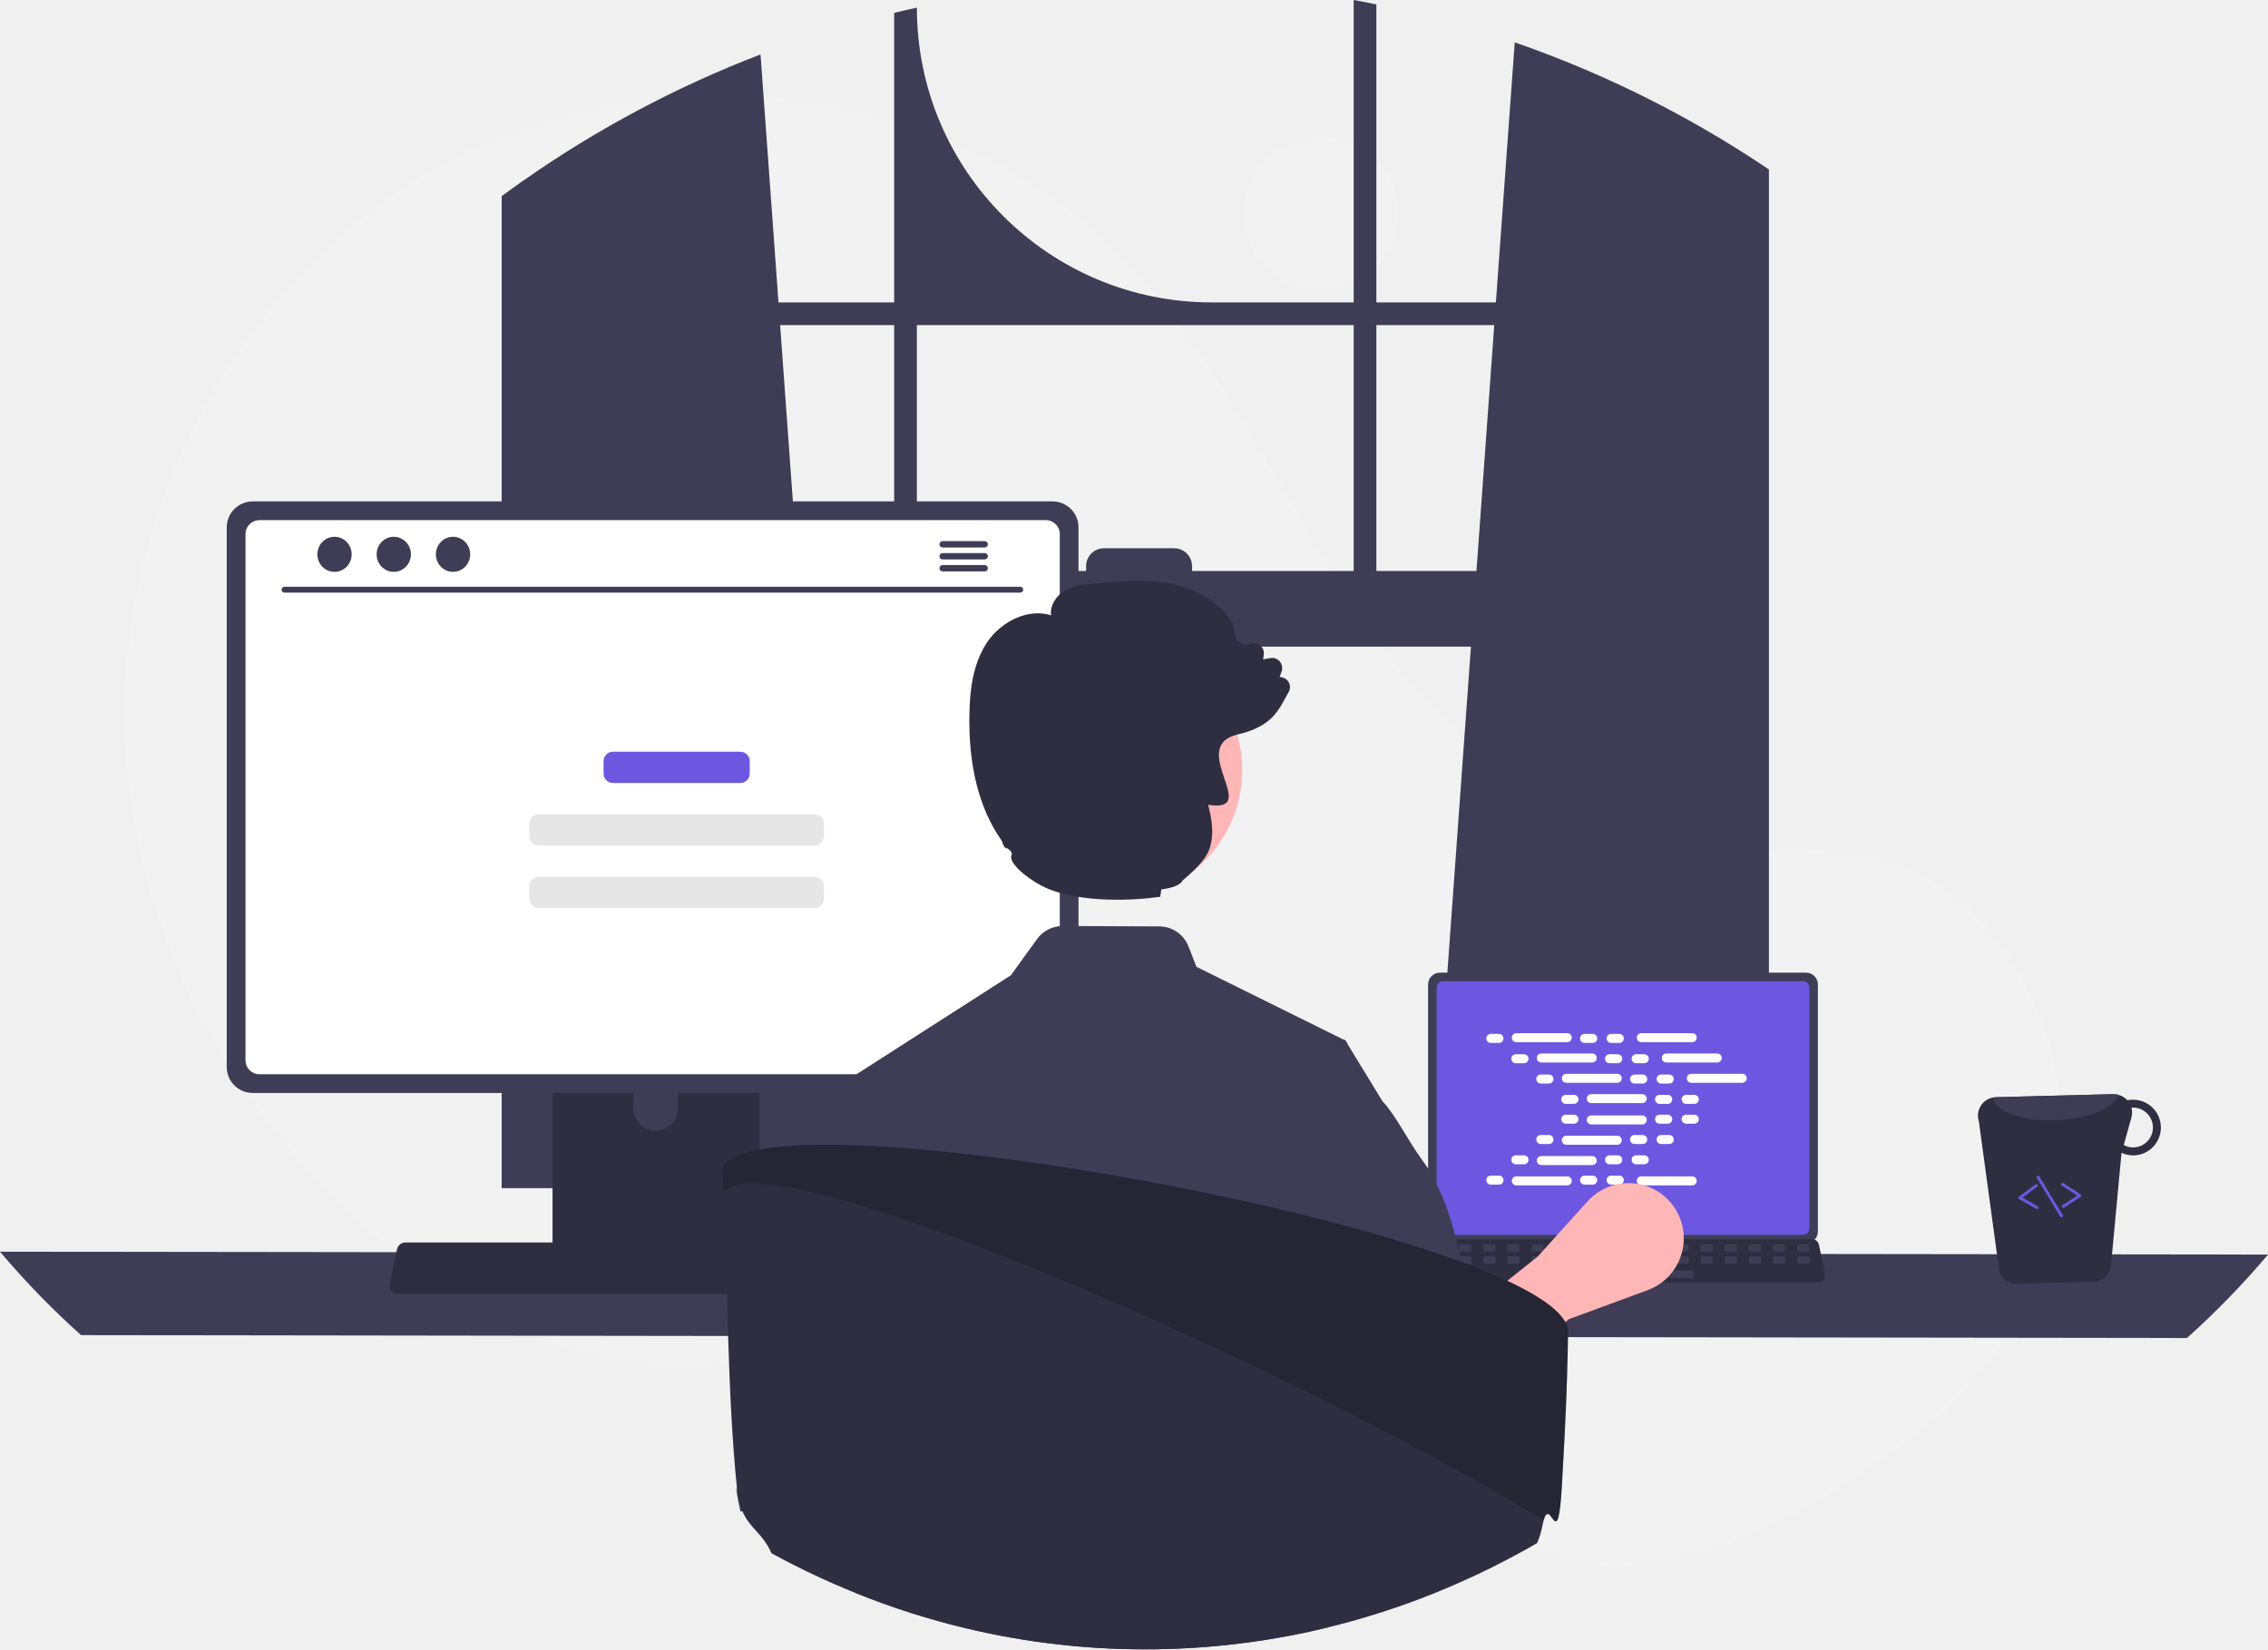
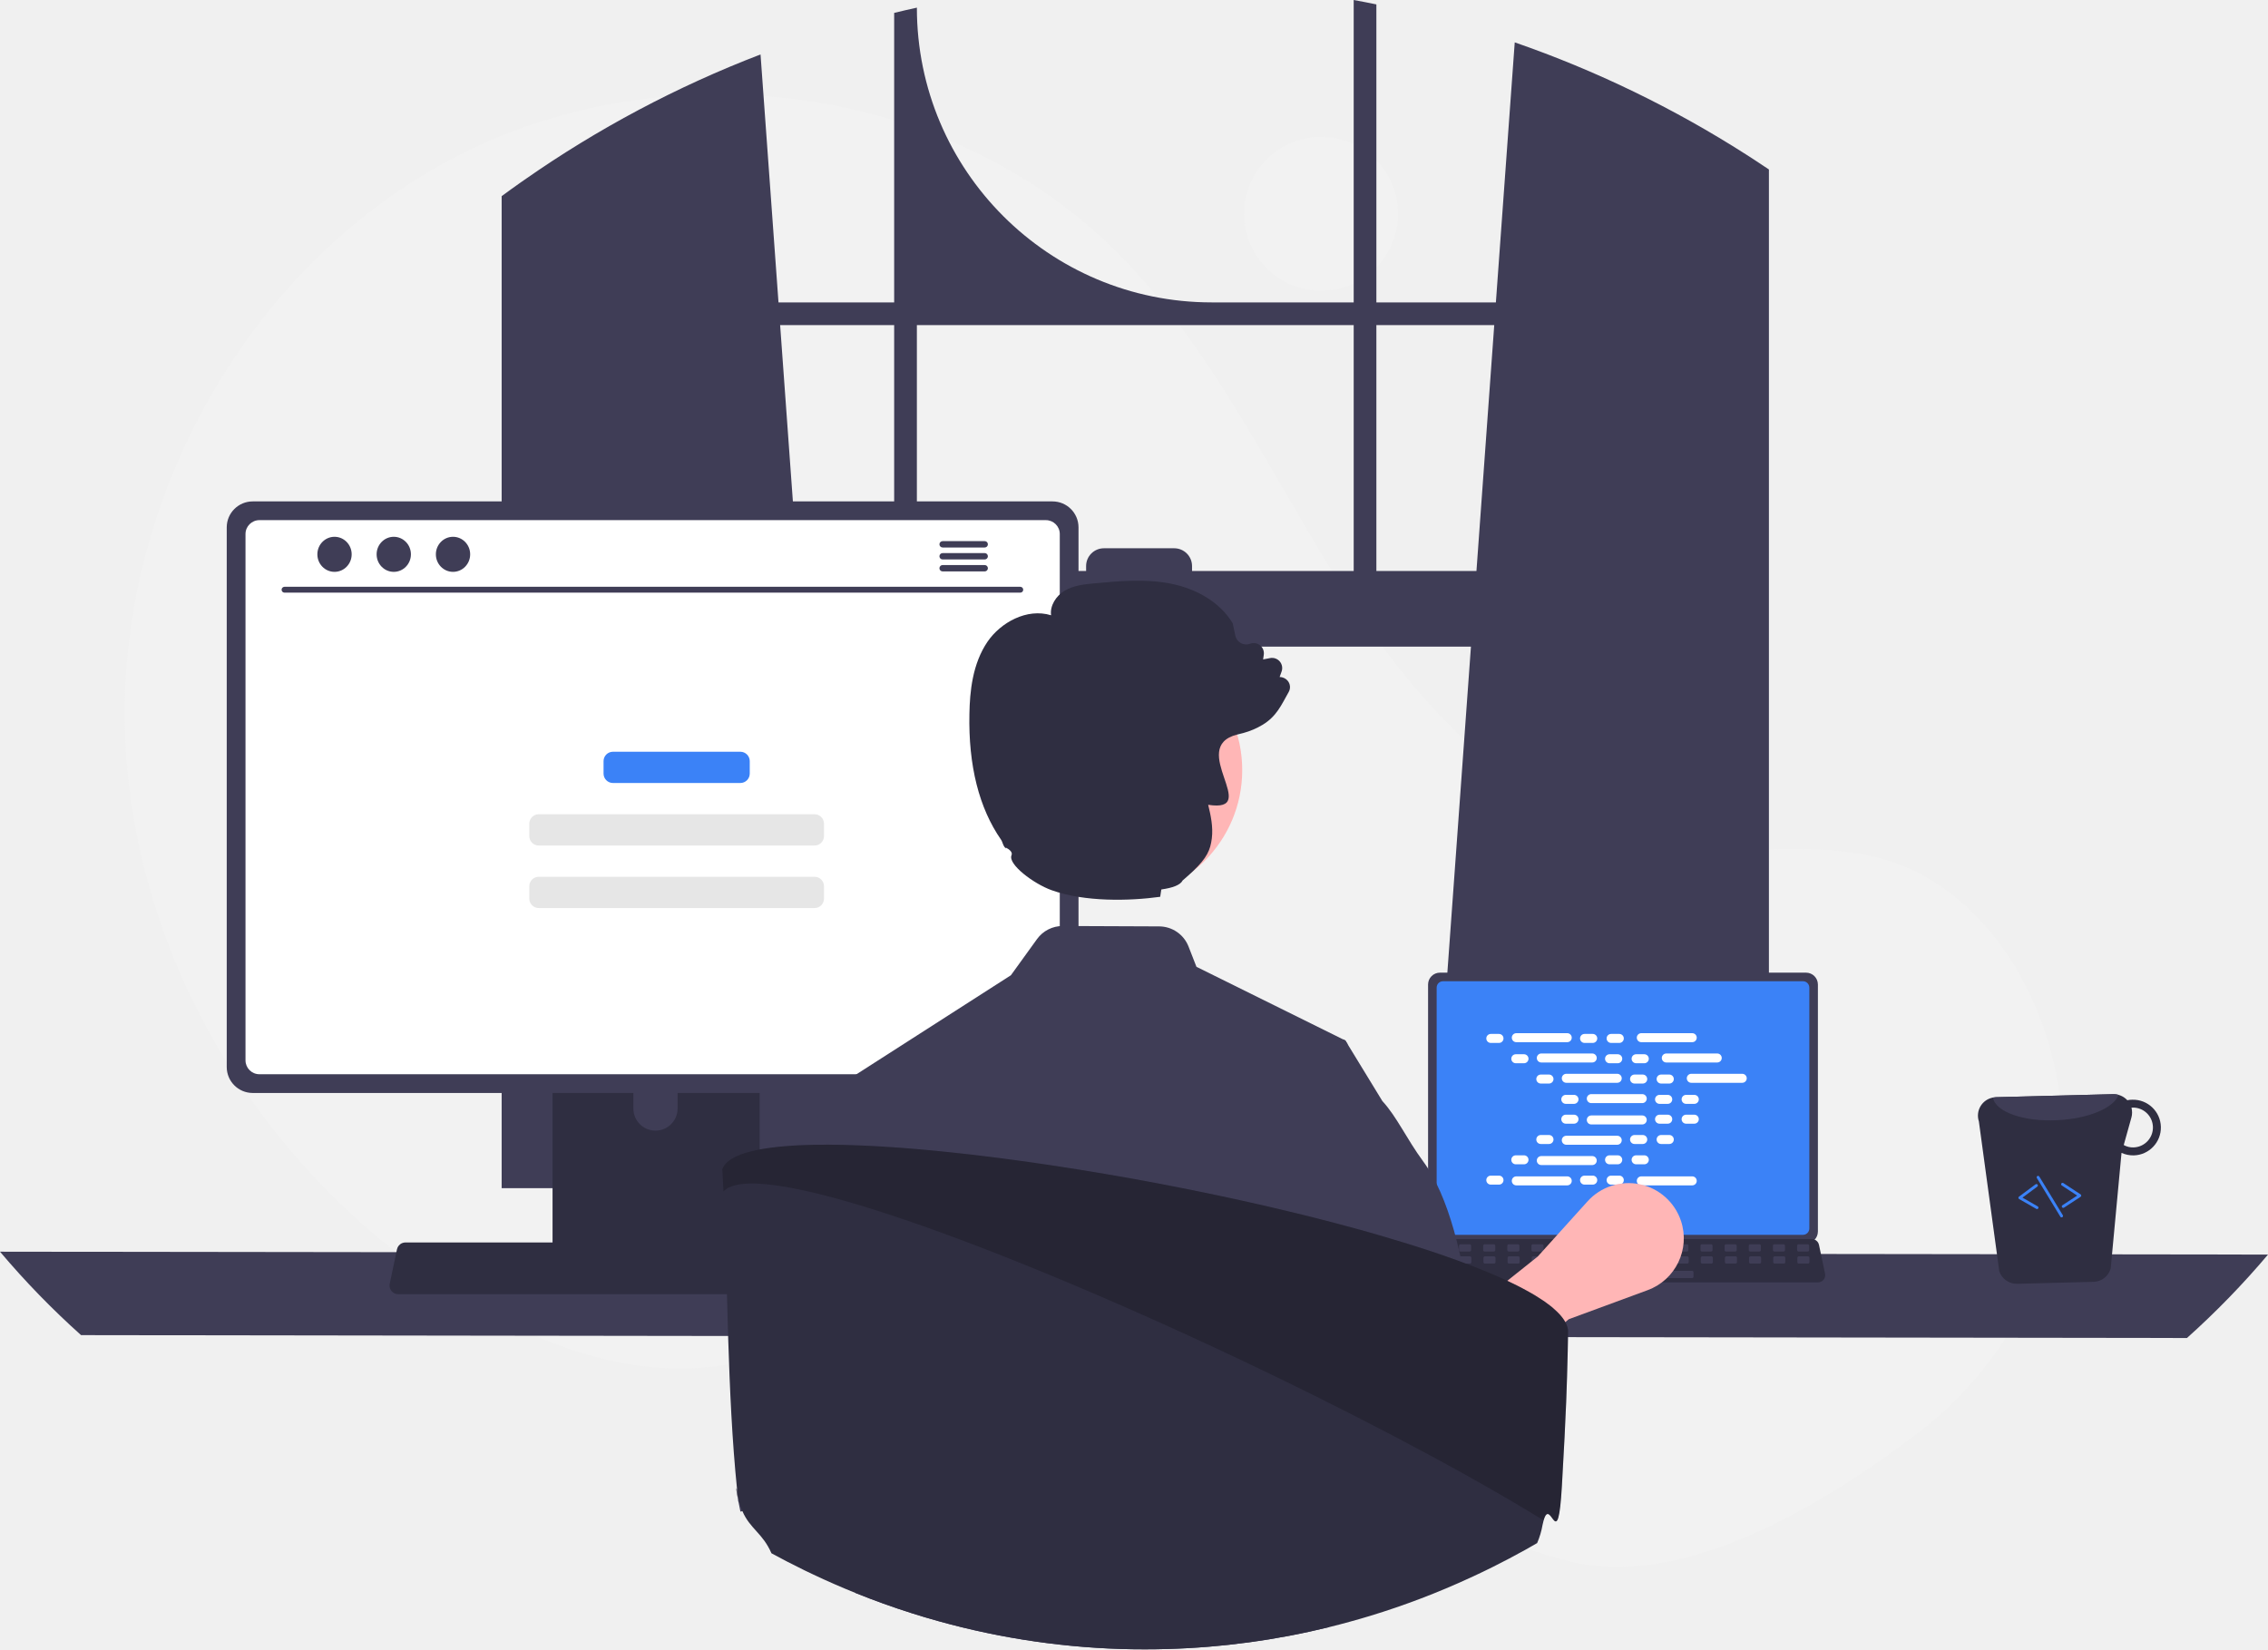
- <svg xmlns="http://www.w3.org/2000/svg" data-name="Layer 1" width="786.82" height="572.258" viewBox="0 0 786.82 572.258">
+ <svg xmlns="http://www.w3.org/2000/svg" width="786.82" height="572.258" viewBox="0 0 786.82 572.258" role="img" artist="Katerina Limpitsouni" source="https://undraw.co/">
  <circle cx="458.321" cy="74.182" r="26.701" fill="#f2f2f2" />
  <path d="M872.038,661.023c39.688-30.229,58.644-81.025,46.776-129.482q-.442-1.806-.934-3.604c-7.867-28.763-27.332-56.101-55.7-65.291-23.82-7.717-49.82-1.783-74.669-4.851-48.781-6.024-86.601-45.494-113.211-86.819-26.611-41.325-47.062-87.583-82.422-121.724-58.285-56.275-153.362-68.391-225.627-31.76C293.987,254.121,247.955,335.391,249.918,416.386c1.963,80.995,50.046,158.432,119.875,199.517,25.652,15.093,55.321,25.785,84.848,22.044,25.62-3.246,48.899-17.013,74.399-21.1,40.091-6.426,79.927,11.701,114.603,32.824,34.676,21.123,68.17,46.16,107.574,55.952C789.478,715.131,836.881,687.801,872.038,661.023Z" transform="translate(-206.59 -163.8711)" fill="#f2f2f2" />
  <path d="M815.016,219.191c-.87-.58-1.75-1.13-2.62-1.69a380.24,380.24,0,0,0-80.31-38.93l-6.54,90.22h-41.46v-103.39c-2.61-.54-5.24-1.05-7.87-1.53v104.92H626.946A102.27,102.27,0,0,1,524.676,166.521v-0c-2.64.57-5.26,1.18-7.88,1.83v100.44h-40.13l-6.23-86.03a380.858,380.858,0,0,0-81.94,43.53c-.44.3-.88.61-1.31.91-2.21,1.55-4.39,3.13-6.56,4.73v344.19h118.27l-2.09-28.95-11.5-158.95h231.59l-11.5,158.95-2.09,28.95h116.96v-353.45Q817.656,220.901,815.016,219.191Zm-298.22,142.78h-33.39l-6.17-85.3h39.56Zm159.42,0h-56.08v-1.69a6.18,6.18,0,0,0-6.19-6.18h-24.38a6.178,6.178,0,0,0-6.18,6.18v1.69h-58.71v-85.3h151.54Zm7.87,0v-85.3h40.89l-6.17,85.3Z" transform="translate(-206.59 -163.8711)" fill="#3f3d56" />
  <path d="M206.59,598.162a289.003,289.003,0,0,0,28.12,28.95l730.58,1a289.003,289.003,0,0,0,28.12-28.95Z" transform="translate(-206.59 -163.8711)" fill="#3f3d56" />
  <path d="M702.02,505.462v85.704a4.122,4.122,0,0,0,4.119,4.119H833.143a4.122,4.122,0,0,0,4.119-4.119v-85.704a4.124,4.124,0,0,0-4.119-4.115H706.139A4.124,4.124,0,0,0,702.02,505.462Z" transform="translate(-206.59 -163.8711)" fill="#3f3d56" />
-   <path d="M704.999,506.529V590.109a2.205,2.205,0,0,0,2.201,2.201H832.086a2.205,2.205,0,0,0,2.201-2.201V506.529a2.206,2.206,0,0,0-2.201-2.206H707.201A2.206,2.206,0,0,0,704.999,506.529Z" transform="translate(-206.59 -163.8711)" fill="#6e57e0" />
+   <path d="M704.999,506.529V590.109a2.205,2.205,0,0,0,2.201,2.201H832.086a2.205,2.205,0,0,0,2.201-2.201V506.529a2.206,2.206,0,0,0-2.201-2.206H707.201A2.206,2.206,0,0,0,704.999,506.529Z" transform="translate(-206.59 -163.8711)" fill="#3B82F7" />
  <path d="M699.364,607.881a2.47,2.47,0,0,0,1.943.93H837.299a2.502,2.502,0,0,0,2.446-3.016l-2.111-10.027a2.507,2.507,0,0,0-1.558-1.818,2.425,2.425,0,0,0-.888-.168H703.41a2.424,2.424,0,0,0-.888.168,2.507,2.507,0,0,0-1.558,1.818l-2.111,10.027A2.501,2.501,0,0,0,699.364,607.881Z" transform="translate(-206.59 -163.8711)" fill="#2f2e41" />
  <rect x="830.034" y="595.588" width="4.188" height="2.513" rx="0.488" transform="translate(1457.666 1029.819) rotate(-180)" fill="#3f3d56" />
  <rect x="821.657" y="595.588" width="4.188" height="2.513" rx="0.488" transform="translate(1440.912 1029.819) rotate(-180)" fill="#3f3d56" />
  <rect x="813.28" y="595.588" width="4.188" height="2.513" rx="0.488" transform="translate(1424.158 1029.819) rotate(-180)" fill="#3f3d56" />
  <rect x="804.903" y="595.588" width="4.188" height="2.513" rx="0.488" transform="translate(1407.404 1029.819) rotate(-180)" fill="#3f3d56" />
  <rect x="796.526" y="595.588" width="4.188" height="2.513" rx="0.488" transform="translate(1390.65 1029.819) rotate(-180)" fill="#3f3d56" />
  <rect x="788.149" y="595.588" width="4.188" height="2.513" rx="0.488" transform="translate(1373.896 1029.819) rotate(-180)" fill="#3f3d56" />
  <rect x="779.772" y="595.588" width="4.188" height="2.513" rx="0.488" transform="translate(1357.142 1029.819) rotate(-180)" fill="#3f3d56" />
  <rect x="771.395" y="595.588" width="4.188" height="2.513" rx="0.488" transform="translate(1340.388 1029.819) rotate(-180)" fill="#3f3d56" />
  <rect x="763.018" y="595.588" width="4.188" height="2.513" rx="0.488" transform="translate(1323.634 1029.819) rotate(-180)" fill="#3f3d56" />
  <rect x="754.641" y="595.588" width="4.188" height="2.513" rx="0.488" transform="translate(1306.88 1029.819) rotate(-180)" fill="#3f3d56" />
  <rect x="746.264" y="595.588" width="4.188" height="2.513" rx="0.488" transform="translate(1290.126 1029.819) rotate(-180)" fill="#3f3d56" />
  <rect x="737.887" y="595.588" width="4.188" height="2.513" rx="0.488" transform="translate(1273.372 1029.819) rotate(-180)" fill="#3f3d56" />
  <rect x="729.51" y="595.588" width="4.188" height="2.513" rx="0.488" transform="translate(1256.618 1029.819) rotate(-180)" fill="#3f3d56" />
  <rect x="721.133" y="595.588" width="4.188" height="2.513" rx="0.488" transform="translate(1239.865 1029.819) rotate(-180)" fill="#3f3d56" />
  <rect x="712.756" y="595.588" width="4.188" height="2.513" rx="0.488" transform="translate(1223.111 1029.819) rotate(-180)" fill="#3f3d56" />
  <rect x="704.379" y="595.588" width="4.188" height="2.513" rx="0.488" transform="translate(1206.357 1029.819) rotate(-180)" fill="#3f3d56" />
  <rect x="830.133" y="599.777" width="4.188" height="2.513" rx="0.488" transform="translate(1457.864 1038.196) rotate(-180)" fill="#3f3d56" />
  <rect x="821.756" y="599.777" width="4.188" height="2.513" rx="0.488" transform="translate(1441.11 1038.196) rotate(-180)" fill="#3f3d56" />
  <rect x="813.379" y="599.777" width="4.188" height="2.513" rx="0.488" transform="translate(1424.356 1038.196) rotate(-180)" fill="#3f3d56" />
  <rect x="805.002" y="599.777" width="4.188" height="2.513" rx="0.488" transform="translate(1407.602 1038.196) rotate(-180)" fill="#3f3d56" />
  <rect x="796.625" y="599.777" width="4.188" height="2.513" rx="0.488" transform="translate(1390.848 1038.196) rotate(-180)" fill="#3f3d56" />
  <rect x="788.248" y="599.777" width="4.188" height="2.513" rx="0.488" transform="translate(1374.094 1038.196) rotate(-180)" fill="#3f3d56" />
  <rect x="779.871" y="599.777" width="4.188" height="2.513" rx="0.488" transform="translate(1357.34 1038.196) rotate(-180)" fill="#3f3d56" />
  <rect x="771.494" y="599.777" width="4.188" height="2.513" rx="0.488" transform="translate(1340.586 1038.196) rotate(-180)" fill="#3f3d56" />
  <rect x="763.117" y="599.777" width="4.188" height="2.513" rx="0.488" transform="translate(1323.832 1038.196) rotate(-180)" fill="#3f3d56" />
  <rect x="754.74" y="599.777" width="4.188" height="2.513" rx="0.488" transform="translate(1307.078 1038.196) rotate(-180)" fill="#3f3d56" />
  <rect x="746.363" y="599.777" width="4.188" height="2.513" rx="0.488" transform="translate(1290.324 1038.196) rotate(-180)" fill="#3f3d56" />
  <rect x="737.986" y="599.777" width="4.188" height="2.513" rx="0.488" transform="translate(1273.57 1038.196) rotate(-180)" fill="#3f3d56" />
  <rect x="729.609" y="599.777" width="4.188" height="2.513" rx="0.488" transform="translate(1256.816 1038.196) rotate(-180)" fill="#3f3d56" />
  <rect x="721.232" y="599.777" width="4.188" height="2.513" rx="0.488" transform="translate(1240.062 1038.196) rotate(-180)" fill="#3f3d56" />
  <rect x="712.855" y="599.777" width="4.188" height="2.513" rx="0.488" transform="translate(1223.309 1038.196) rotate(-180)" fill="#3f3d56" />
  <rect x="704.478" y="599.777" width="4.188" height="2.513" rx="0.488" transform="translate(1206.555 1038.196) rotate(-180)" fill="#3f3d56" />
  <rect x="760.604" y="604.803" width="33.508" height="2.513" rx="0.488" transform="translate(1348.126 1048.248) rotate(-180)" fill="#3f3d56" />
  <rect x="515.631" y="358.737" width="5.966" height="3.122" rx="1.561" fill="#fff" />
  <rect x="548.154" y="358.737" width="5.966" height="3.122" rx="1.561" fill="#fff" />
  <rect x="557.369" y="358.737" width="5.966" height="3.122" rx="1.561" fill="#fff" />
  <rect x="524.477" y="358.477" width="20.796" height="3.122" rx="1.561" fill="#fff" />
  <rect x="567.841" y="358.477" width="20.796" height="3.122" rx="1.561" fill="#fff" />
  <rect x="524.304" y="365.784" width="5.966" height="3.122" rx="1.561" fill="#fff" />
  <rect x="556.827" y="365.784" width="5.966" height="3.122" rx="1.561" fill="#fff" />
  <rect x="566.042" y="365.784" width="5.966" height="3.122" rx="1.561" fill="#fff" />
  <rect x="533.15" y="365.523" width="20.796" height="3.122" rx="1.561" fill="#fff" />
  <rect x="576.514" y="365.523" width="20.796" height="3.122" rx="1.561" fill="#fff" />
  <rect x="532.977" y="372.83" width="5.966" height="3.122" rx="1.561" fill="#fff" />
  <rect x="565.5" y="372.83" width="5.966" height="3.122" rx="1.561" fill="#fff" />
  <rect x="574.715" y="372.83" width="5.966" height="3.122" rx="1.561" fill="#fff" />
  <rect x="541.823" y="372.57" width="20.796" height="3.122" rx="1.561" fill="#fff" />
  <rect x="585.187" y="372.57" width="20.796" height="3.122" rx="1.561" fill="#fff" />
  <rect x="541.649" y="379.877" width="5.966" height="3.122" rx="1.561" fill="#fff" />
  <rect x="574.172" y="379.877" width="5.966" height="3.122" rx="1.561" fill="#fff" />
  <rect x="583.387" y="379.877" width="5.966" height="3.122" rx="1.561" fill="#fff" />
  <rect x="550.496" y="379.617" width="20.796" height="3.122" rx="1.561" fill="#fff" />
  <rect x="548.154" y="407.898" width="5.966" height="3.122" rx="1.561" fill="#fff" />
  <rect x="557.369" y="407.898" width="5.966" height="3.122" rx="1.561" fill="#fff" />
  <rect x="567.841" y="408.158" width="20.796" height="3.122" rx="1.561" fill="#fff" />
  <rect x="515.631" y="407.898" width="5.966" height="3.122" rx="1.561" fill="#fff" />
  <rect x="524.477" y="408.158" width="20.796" height="3.122" rx="1.561" fill="#fff" />
  <rect x="524.304" y="400.851" width="5.966" height="3.122" rx="1.561" fill="#fff" />
  <rect x="556.827" y="400.851" width="5.966" height="3.122" rx="1.561" fill="#fff" />
  <rect x="566.042" y="400.851" width="5.966" height="3.122" rx="1.561" fill="#fff" />
  <rect x="533.15" y="401.111" width="20.796" height="3.122" rx="1.561" fill="#fff" />
  <rect x="532.977" y="393.804" width="5.966" height="3.122" rx="1.561" fill="#fff" />
  <rect x="565.5" y="393.804" width="5.966" height="3.122" rx="1.561" fill="#fff" />
  <rect x="574.715" y="393.804" width="5.966" height="3.122" rx="1.561" fill="#fff" />
  <rect x="541.823" y="394.064" width="20.796" height="3.122" rx="1.561" fill="#fff" />
  <rect x="541.649" y="386.758" width="5.966" height="3.122" rx="1.561" fill="#fff" />
  <rect x="574.172" y="386.758" width="5.966" height="3.122" rx="1.561" fill="#fff" />
  <rect x="583.387" y="386.758" width="5.966" height="3.122" rx="1.561" fill="#fff" />
  <rect x="550.496" y="387.018" width="20.796" height="3.122" rx="1.561" fill="#fff" />
  <path d="M711.507,654.353l-13.35-21.102,41.902-33.403,17.295-19.161a19.161,19.161,0,0,1,32.418,6.828h0a19.161,19.161,0,0,1-11.57,23.991l-27.349,10.075Z" transform="translate(-206.59 -163.8711)" fill="#ffb6b6" />
  <path d="M398.28,501.352v102.56h71.85v-102.56a3.448,3.448,0,0,0-2.43-3.3,3.175,3.175,0,0,0-1.03-.16H401.75A3.463,3.463,0,0,0,398.28,501.352Zm28.04,35.24a7.67,7.67,0,0,1,15.34,0v11.9a7.67,7.67,0,0,1-15.34,0Z" transform="translate(-206.59 -163.8711)" fill="#2f2e41" />
  <path d="M398.06,600.632v9.89a1.946,1.946,0,0,0,1.93,1.94h68.43a1.94,1.94,0,0,0,1.93-1.94v-9.89Z" transform="translate(-206.59 -163.8711)" fill="#3f3d56" />
  <path d="M285.25,346.832V534.092a9.007,9.007,0,0,0,9,9h277.5a9.007,9.007,0,0,0,9-9V346.832a9.011,9.011,0,0,0-9-8.99H294.25A9.012,9.012,0,0,0,285.25,346.832Z" transform="translate(-206.59 -163.8711)" fill="#3f3d56" />
  <path d="M291.76,349.162v182.62a4.818,4.818,0,0,0,4.81,4.81H569.44a4.818,4.818,0,0,0,4.81-4.81v-182.62a4.82,4.82,0,0,0-4.81-4.82H296.57A4.821,4.821,0,0,0,291.76,349.162Z" transform="translate(-206.59 -163.8711)" fill="#fff" />
  <path d="M342.4,611.792a2.948,2.948,0,0,0,2.32,1.11h162.34a2.987,2.987,0,0,0,2.92-3.6l-2.52-11.97a2.993,2.993,0,0,0-1.86-2.17,2.895,2.895,0,0,0-1.06-.2H347.23a2.894,2.894,0,0,0-1.06.2,2.992,2.992,0,0,0-1.86,2.17l-2.52,11.97A2.985,2.985,0,0,0,342.4,611.792Z" transform="translate(-206.59 -163.8711)" fill="#2f2e41" />
  <path d="M560.585,369.499H305.261a1.016,1.016,0,0,1,0-2.031H560.585a1.016,1.016,0,0,1,0,2.031Z" transform="translate(-206.59 -163.8711)" fill="#3f3d56" />
  <ellipse cx="116.051" cy="192.33" rx="5.95" ry="6.083" fill="#3f3d56" />
  <ellipse cx="136.607" cy="192.33" rx="5.95" ry="6.083" fill="#3f3d56" />
  <ellipse cx="157.163" cy="192.33" rx="5.95" ry="6.083" fill="#3f3d56" />
  <path d="M548.206,351.622h-14.6a1.105,1.105,0,0,0,0,2.21h14.6a1.105,1.105,0,0,0,0-2.21Z" transform="translate(-206.59 -163.8711)" fill="#3f3d56" />
  <path d="M548.206,355.772h-14.6a1.105,1.105,0,0,0,0,2.21h14.6a1.105,1.105,0,0,0,0-2.21Z" transform="translate(-206.59 -163.8711)" fill="#3f3d56" />
  <path d="M548.206,359.922h-14.6a1.105,1.105,0,0,0,0,2.21h14.6a1.105,1.105,0,0,0,0-2.21Z" transform="translate(-206.59 -163.8711)" fill="#3f3d56" />
  <path d="M900.186,604.972a6.416,6.416,0,0,0,6.183,4.331l26.492-.682a6.329,6.329,0,0,0,5.981-4.657l3.749-40.087a9.794,9.794,0,0,0,4.238.871,9.661,9.661,0,1,0-.485-19.317,8.184,8.184,0,0,0-1.736.181,6.548,6.548,0,0,0-4.874-2.103l-40.751,1.052a5.853,5.853,0,0,0-1.005.125,6.365,6.365,0,0,0-4.873,8.265Zm43.173-43.817,2.668-9.553a6.506,6.506,0,0,0,.02-3.375c.129-0.0.244-.062.373-.062a6.91,6.91,0,0,1,.324,13.817A6.505,6.505,0,0,1,943.359,561.156Z" transform="translate(-206.59 -163.8711)" fill="#2f2e41" />
  <path d="M897.978,544.686c.868,4.964,10.629,8.454,22.366,7.847,10.793-.497,19.617-4.287,21.234-8.778a6.025,6.025,0,0,0-1.844-.246l-40.751,1.052A5.853,5.853,0,0,0,897.978,544.686Z" transform="translate(-206.59 -163.8711)" fill="#3f3d56" />
-   <path d="M922.494,582.944a.497.497,0,0,0,.151-.066l5.753-3.766a.499.499,0,0,0,0-.836l-5.98-3.917a.5.5,0,1,0-.548.836l5.341,3.498-5.114,3.348a.5.5,0,0,0,.396.903Z" transform="translate(-206.59 -163.8711)" fill="#6e57e0" />
-   <path d="M913.408,583.363a.5.5,0,0,0,.126-.918l-5.303-3.04,5.126-3.807a.5.5,0,1,0-.596-.802l-5.739,4.263a.5.5,0,0,0,.049.835l5.965,3.42A.5.5,0,0,0,913.408,583.363Z" transform="translate(-206.59 -163.8711)" fill="#6e57e0" />
-   <path d="M921.922,586.244a.482.482,0,0,0,.137-.058.5.5,0,0,0,.168-.687l-8.155-13.408a.5.5,0,0,0-.854.521l8.155,13.408A.5.5,0,0,0,921.922,586.244Z" transform="translate(-206.59 -163.8711)" fill="#6e57e0" />
-   <rect x="209.385" y="260.827" width="50.719" height="10.846" rx="3.264" fill="#6e57e0" />
+   <path d="M922.494,582.944a.497.497,0,0,0,.151-.066l5.753-3.766a.499.499,0,0,0,0-.836l-5.98-3.917a.5.5,0,1,0-.548.836l5.341,3.498-5.114,3.348a.5.5,0,0,0,.396.903Z" transform="translate(-206.59 -163.8711)" fill="#3B82F7" />
+   <path d="M913.408,583.363a.5.5,0,0,0,.126-.918l-5.303-3.04,5.126-3.807a.5.5,0,1,0-.596-.802l-5.739,4.263a.5.5,0,0,0,.049.835l5.965,3.42A.5.5,0,0,0,913.408,583.363Z" transform="translate(-206.59 -163.8711)" fill="#3B82F7" />
+   <path d="M921.922,586.244a.482.482,0,0,0,.137-.058.5.5,0,0,0,.168-.687l-8.155-13.408a.5.5,0,0,0-.854.521l8.155,13.408A.5.5,0,0,0,921.922,586.244Z" transform="translate(-206.59 -163.8711)" fill="#3B82F7" />
+   <rect x="209.385" y="260.827" width="50.719" height="10.846" rx="3.264" fill="#3B82F7" />
  <rect x="183.626" y="282.519" width="102.236" height="10.846" rx="3.264" fill="#e6e6e6" />
  <rect x="183.626" y="304.21" width="102.236" height="10.846" rx="3.264" fill="#e6e6e6" />
  <path d="M497.301,540.717l.217.684.011.023,6.525,19.838,7.506,22.861,14.123,42.961.137,6.673v.023l1.049,53.684-2.909,7.278,3.274,11.932s-1.506-18.037-9.582-7.679c-4.574,5.886-9.925,11.91-14.317,17.556q9.6,3.884,19.507,7.027c1.426.456,2.863.89,4.301,1.323q.462.137.924.274a266.863,266.863,0,0,0,67.351,10.826c1.186.034,2.35.057,3.479.08.399.011.787.023,1.175.023,1.278.011,2.544.023,3.822.023q3.867,0,7.7-.114a266.853,266.853,0,0,0,56.091-7.586c-.125-7.586-.468-16.45-.958-25.918-.228-4.643-5.35-9.674-5.658-14.533-.217-3.65,4.381-7.084,4.141-10.792-1.551-22.827-3.491-14.064-4.928-30.229q-.222-2.379-.411-4.552c-.924-10.381-1.563-16.872-1.563-16.872l6.137-38.683,9.639-60.734-.742-1.221-.833-.411-50.844-25.165-2.761-7.073a10.979,10.979,0,0,0-10.141-6.947l-33.493-.137a10.931,10.931,0,0,0-8.909,4.529l-9.069,12.56Z" transform="translate(-206.59 -163.8711)" fill="#3f3d56" />
  <path d="M533.407,617.525,525.82,633.758l-5.179,11.088-8.909,46.646-4.46,4.734L503.45,679.467l-39.998,8.881c-1.312-7.29-.351.247-1.161-7.75.228-.228.468-.456.707-.685.639-.593,1.175-1.152,1.164-1.688-.456-27.584.913-74.526,12.343-102.966a60.053,60.053,0,0,1,7.027-13.107c.228-.308.445-.616.662-.924,5.27-7.381,8.601-14.647,13.324-19.815v-.011a.53.53,0,0,0,.08-.08.157.157,0,0,0,.046-.034l32.443-17.203,1.392,39.105.992,28.109Z" transform="translate(-206.59 -163.8711)" fill="#3f3d56" />
  <path d="M650.391,622.135l9.476,20.275,3.307,7.061,8.907,46.642,4.446,4.723,3.83-16.755,1.8-.369,32.459-6.722,9.461,30.046a17.984,17.984,0,0,0-3.261-22.506c-.646-.585-1.184-1.154-1.169-1.692.538-32.443-1.446-91.684-19.367-116.066-5.692-7.738-9.107-15.445-14.076-20.829-.015-.015-.015-.031-.031-.031L674.081,526.114l-.738-1.215-.831-.415Z" transform="translate(-206.59 -163.8711)" fill="#3f3d56" />
  <circle id="a657ec4b-47ce-4d2a-9c58-81a811696ca9" data-name="Ellipse 5" cx="386.397" cy="267.201" r="44.558" fill="#ffb6b6" />
  <path d="M653.212,399.948a3.759,3.759,0,0,0-2.69-1.19l.67-1.86a3.528,3.528,0,0,0-3.96-4.7l-2.44.47.23-1.63a3.534,3.534,0,0,0-4.73-3.82,3.766,3.766,0,0,1-3.24-.23,3.846,3.846,0,0,1-1.92-2.61l-.85-4.1-.09-.22c-4.14-6.9-12.1-11.92-21.84-13.76-8.67-1.65-17.56-.81-26.13-.02-3.4.32-7.24.68-10.44,2.64-2.72,1.68-5.02,5.04-4.55,8.43-8.45-2.59-17.51,2.58-22,9.1-5.32,7.76-6.19,17.48-6.33,25.08-.38,17.98,3.33,32.69,11,43.73.56.8.7,2.47,1.81,3.03l-.23-.37c1.24.62,2.5,1.62,2.03,2.69-1.35,3.08,7.62,9.89,13.94,12.14,11.53,4.11,26.86,3.76,37.64,2.28l.38-2.55c3.89-.53,6.63-1.54,7.4-3.12,1.36-1.16,2.52-2.2,3.53-3.16l.01-.01c.02-.02.06-.05.08-.07,4.87-4.67,6-7.33,6.51-11.38.49-3.97-.38-8-1.27-11.63,18.74,2.9-7.38-19.96,10.08-24.38a5.434,5.434,0,0,1,.61-.15c.51-.12,1.02-.24,1.51-.38a26.448,26.448,0,0,0,6.72-2.87c4.88-2.97,6.49-6.91,9.01-11.35A3.427,3.427,0,0,0,653.212,399.948Z" transform="translate(-206.59 -163.8711)" fill="#2f2e41" />
  <path d="M750.582,625.308c-.01,1.75-.03,4.2-.11,7.23q-.015.63-.03,1.29c-.13,5.57-.26,10.24-.47,15.43-.01.36-.02.71-.04,1.07-.28,7.24-.72,15.67-1.48,29.02-1.41,24.66-3.87,3.39-6.34,12.04-.12.43-.25.94-.37,1.54a27.916,27.916,0,0,1-1.88,6.33c-1.31.78-2.66,1.53-3.99,2.28-3.79,2.11-7.64,4.14-11.52,6.07-2.18,1.08-4.37,2.14-6.57,3.16-.35.16-.69.32-1.03.47a270.887,270.887,0,0,1-34.75,13.26c-2.32.7-4.63,1.38-6.97,2.01-2.44.68-4.88,1.32-7.35,1.92a266.893,266.893,0,0,1-56.09,7.59c-2.55.08-5.12.11-7.7.11-1.28,0-2.54-.01-3.82-.02-.39,0-.78-.01-1.17-.02-1.13-.03-2.3-.05-3.48-.08a266.663,266.663,0,0,1-67.35-10.83l-.93-.27c-1.44-.44-2.87-.87-4.3-1.33q-9.9-3.135-19.51-7.02-7.335-2.955-14.5-6.34a.339.339,0,0,1-.12-.06c-1-.46-2.01-.94-3.01-1.43-.13-.07-.27-.14-.41-.21q-5.595-2.73-11.07-5.72c-3.07-7.05-7.39-8.4-10.07-14.6a25.874,25.874,0,0,1-1.68-5.74c0-.02-.01-.04-.01-.07.28,3.72-1.19-6.6-.01-.04-.01-.12-.02-.25-.03-.4-.03-.36-.07-.8-.13-1.35-3.43-33.49-3.21-71.79-4.7-103.35q-.15-3.06-.31-5.86c-.03-.62-.07-1.23-.11-1.83.07-.18.15-.37.24-.55a1.002,1.002,0,0,1,.07-.15,1.623,1.623,0,0,1,.1-.18c.02-.03.05-.07.07-.1a.917.917,0,0,1,.05-.1c.09-.14.19-.29.3-.43.05-.06.09-.11.14-.16a.808.808,0,0,1,.12-.14.637.637,0,0,1,.11-.13c.04-.04.08-.09.13-.14a.302.302,0,0,1,.08-.08,2.033,2.033,0,0,1,.26-.25,9.624,9.624,0,0,1,1.14-.9c.14-.09.29-.18.43-.28a19.135,19.135,0,0,1,3.17-1.52c.38-.14.76-.27,1.17-.41.15-.04.29-.09.44-.14.22-.07.44-.14.67-.19,1.14-.34,2.37-.63,3.7-.9.16-.03.33-.06.5-.1.24-.05.49-.09.74-.13.34-.06.69-.12,1.04-.18,2.97-.47,6.34-.82,10.06-1.05q.525-.03,1.05-.06c.41-.02.82-.04,1.24-.06.35-.02.71-.03,1.07-.04.35-.02.71-.03,1.08-.04,1.01-.03,2.05-.06,3.11-.08,3.02-.06,6.2-.04,9.54.03,1.55.04,3.13.08,4.75.15.11,0,.21.01.31.01,1.41.05,2.83.11,4.29.19,1.02.05,2.05.1,3.08.16.97.06,1.95.12,2.94.19.77.04,1.54.1,2.32.15.66.05,1.32.1,1.98.14l.9.06c.49.04.98.07,1.48.12,1.1.09,2.2.18,3.32.27,1.11.1,2.24.2,3.37.3s2.27.21,3.41.32c.12.01.23.02.34.03,1.04.11,2.08.21,3.13.32.24.02.49.04.73.07,1.001.101,2.022.218,3.032.326.31.033.618.066.929.1.791.086,1.572.161,2.368.254,1.05.12,2.12.23,3.16.37.81.09,1.62.18,2.43.28,1.27.15,2.56.31,3.85.48.49.06.98.12,1.47.19,3.68.46,7.4.97,11.18,1.5,5.73.81,11.55,1.69,17.41,2.64q8.805,1.425,17.71,3.01c1.5.27,3,.54,4.51.82q1.02.195,2.04.39c1.16.21,2.32.43,3.48.65,1.16.22,2.32.44,3.48.67,1.38.27,2.77.54,4.15.81,9.09,1.8,18.13,3.72,26.95,5.73,1.45.33,2.9.67,4.34,1q4.32,1.005,8.56,2.04c.78.18,1.55.37,2.32.56,1.92.48,3.84.96,5.73,1.45l.33.09c1.39.34,2.75.69,4.11,1.05q4.815,1.26,9.47,2.55,3.09.855,6.11,1.73c3.01.87,5.96,1.75,8.83,2.64.71.22,1.42.44,2.12.65,2.1.65,4.17,1.31,6.18,1.97,1.6.52,3.16,1.05,4.7,1.58q2.31.795,4.53,1.59c.95.34,1.89.7,2.83,1.04,1.35.5,2.68,1,3.98,1.5.4.15.79.31,1.18.46.25.11.49.2.73.3.47.19.95.37,1.41.56.47.18.93.37,1.39.57.45.18.91.37,1.35.56.45.18.89.37,1.33.57.37.15.73.31,1.08.47.71.31,1.42.62,2.11.94.34.16.68.31,1.02.47l.78.36c.11.06.22.11.33.16.25.12.51.25.76.37.58.27,1.15.56,1.71.83.75.38,1.48.76,2.18,1.13.71.38,1.4.76,2.06,1.13.11.06.21.12.32.18.15.08.3.17.45.25.51.29,1,.59,1.49.88.96.59,1.87,1.17,2.72,1.75.19.13.37.26.56.38.63.45,1.23.89,1.79,1.34,0,.01,0,.01.01.01.19.14.37.29.55.43.15.14.31.26.46.4.52.45,1,.88,1.44,1.32a5.667,5.667,0,0,1,.42.43,1.208,1.208,0,0,1,.16.16c.2.2.38.4.55.6a.553.553,0,0,1,.07.09c.24.28.46.56.67.84.1.14.21.28.3.42.12.17.24.35.34.52.09.14.17.29.25.43a7.257,7.257,0,0,1,.54,1.13,5.241,5.241,0,0,1,.27.82A5.844,5.844,0,0,1,750.582,625.308Z" transform="translate(-206.59 -163.8711)" fill="#2f2e41" />
  <path d="M750.582,625.308c-.01,1.75-.03,4.2-.11,7.23-.01.42-.03.85-.04,1.29-.1,4.25-.25,9.5-.46,15.43-.01.36-.02.71-.04,1.07-.28,7.24-.72,15.67-1.48,29.02-1.41,24.66-3.87,3.39-6.34,12.04-6.86-4.22-14.38-8.64-22.42-13.18q-2.175-1.23-4.39-2.47c-16.08-8.97-34.04-18.37-52.79-27.68-.74-.37-1.49-.74-2.23-1.1-42.95-21.23-89.83-41.88-127.81-55.66-7.33-2.66-14.33-5.06-20.91-7.17-13.86-4.43-25.84-7.53-35.06-8.87-9.6-1.4-16.23-.9-18.91,1.99q-.15-3.06-.31-5.86-.06-.93-.12-1.83c.062-.165.142-.322.22-.48.011-.023.019-.047.03-.07a1.002,1.002,0,0,1,.07-.15,1.623,1.623,0,0,1,.1-.18,1.06,1.06,0,0,1,.12-.2c.09-.14.19-.29.3-.43a3.483,3.483,0,0,1,.26-.3.637.637,0,0,1,.11-.13c.04-.04.08-.09.13-.14a.302.302,0,0,1,.08-.08,2.033,2.033,0,0,1,.26-.25,9.624,9.624,0,0,1,1.14-.9c.14-.09.29-.18.43-.28a19.135,19.135,0,0,1,3.17-1.52c.38-.14.76-.27,1.17-.41.15-.04.29-.09.44-.14.22-.07.44-.14.67-.19,1.14-.34,2.37-.63,3.7-.9.4-.08.82-.16,1.24-.23.34-.06.69-.12,1.04-.18,2.97-.47,6.34-.82,10.06-1.05q.525-.03,1.05-.06c.41-.02.82-.04,1.24-.06.35-.02.71-.03,1.07-.04.35-.02.71-.03,1.08-.04,1.01-.03,2.05-.06,3.11-.08,3.02-.05,6.2-.03,9.54.04,1.55.03,3.13.08,4.75.15.1,0,.21.01.31.01,1.41.04,2.84.11,4.29.18,1.02.05,2.05.1,3.08.16.97.06,1.95.12,2.94.19.77.04,1.54.1,2.32.15.66.05,1.32.1,1.98.14.79.06,1.58.12,2.38.18,1.1.09,2.2.18,3.32.27,1.11.1,2.24.2,3.37.3s2.27.21,3.41.32c.12.01.23.02.34.03,1.04.11,2.08.21,3.13.32q8.73.885,17.97,2.07,5.52.705,11.18,1.51c5.73.81,11.55,1.69,17.41,2.63q8.805,1.425,17.71,3.01c1.5.27,3,.54,4.51.82q2.76.51,5.52,1.04c1.16.22,2.32.44,3.48.67,1.38.27,2.77.54,4.15.81,9.09,1.8,18.13,3.72,26.95,5.73,1.45.33,2.9.67,4.34,1q4.32,1.005,8.56,2.04c.78.19,1.55.38,2.32.57q2.895.72,5.73,1.44v.01c.11.02.22.05.33.08,1.38.35,2.75.7,4.11,1.06q4.815,1.26,9.47,2.54c2.06.58,4.1,1.15,6.11,1.73,3.01.88,5.96,1.76,8.83,2.64.71.22,1.42.44,2.12.65q3.15.99,6.18,1.97c1.6.52,3.16,1.05,4.7,1.58q2.31.795,4.53,1.59c.96.34,1.9.69,2.83,1.03,1.36.5,2.68,1,3.98,1.51.4.15.79.31,1.18.46.73.28,1.44.57,2.14.86.47.18.93.37,1.39.57.45.18.91.37,1.35.56.45.18.89.37,1.33.57.37.15.73.31,1.08.47.71.31,1.42.62,2.11.94.34.16.68.31,1.02.47l.78.36c.11.06.22.11.33.16.85.4,1.67.8,2.47,1.2.75.38,1.48.76,2.18,1.13.83.44,1.62.87,2.38,1.31.15.08.3.17.45.25.51.29,1,.59,1.49.88.96.59,1.87,1.17,2.72,1.75.84.58,1.62,1.15,2.35,1.72,0,.01,0,.01.01.01.35.28.69.56,1.01.83.52.45,1,.88,1.44,1.32a5.667,5.667,0,0,1,.42.43,1.208,1.208,0,0,1,.16.16c.21.23.42.46.62.69.24.28.46.56.67.84.1.14.21.28.3.42.12.17.24.35.34.52.09.14.17.29.25.43a7.257,7.257,0,0,1,.54,1.13,6.053,6.053,0,0,1,.27.82A5.844,5.844,0,0,1,750.582,625.308Z" transform="translate(-206.59 -163.8711)" opacity="0.2" />
</svg>
